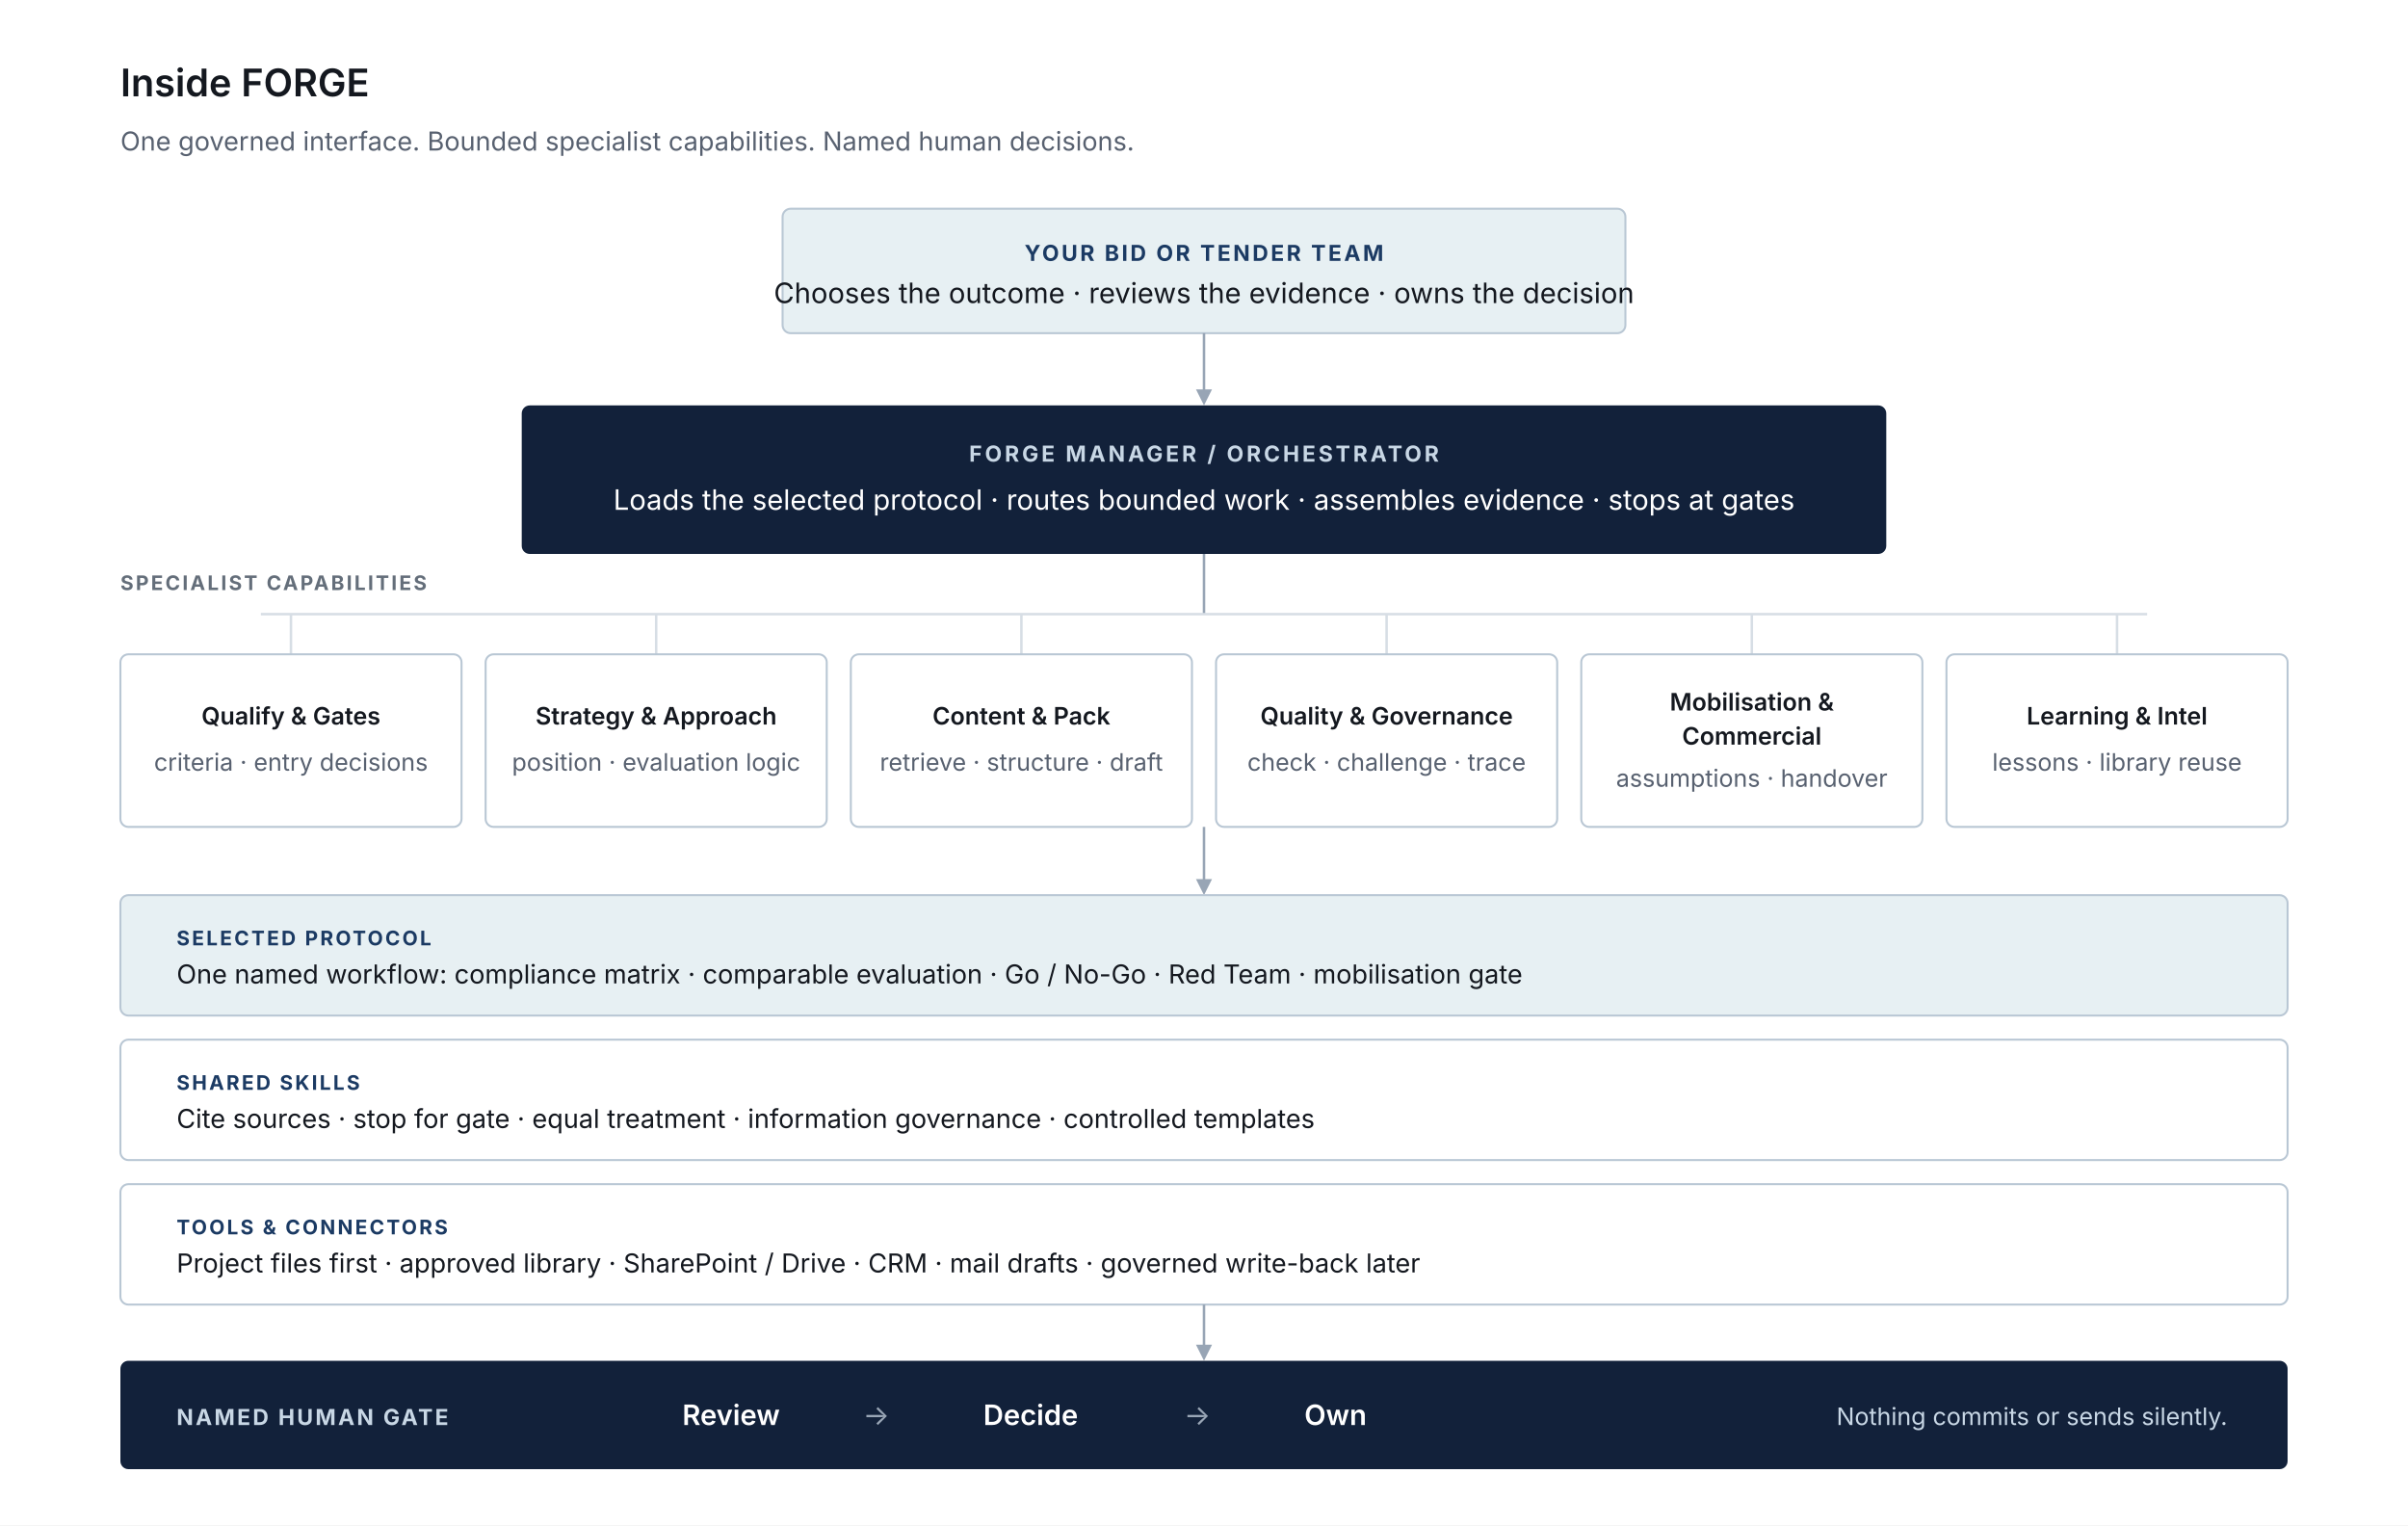
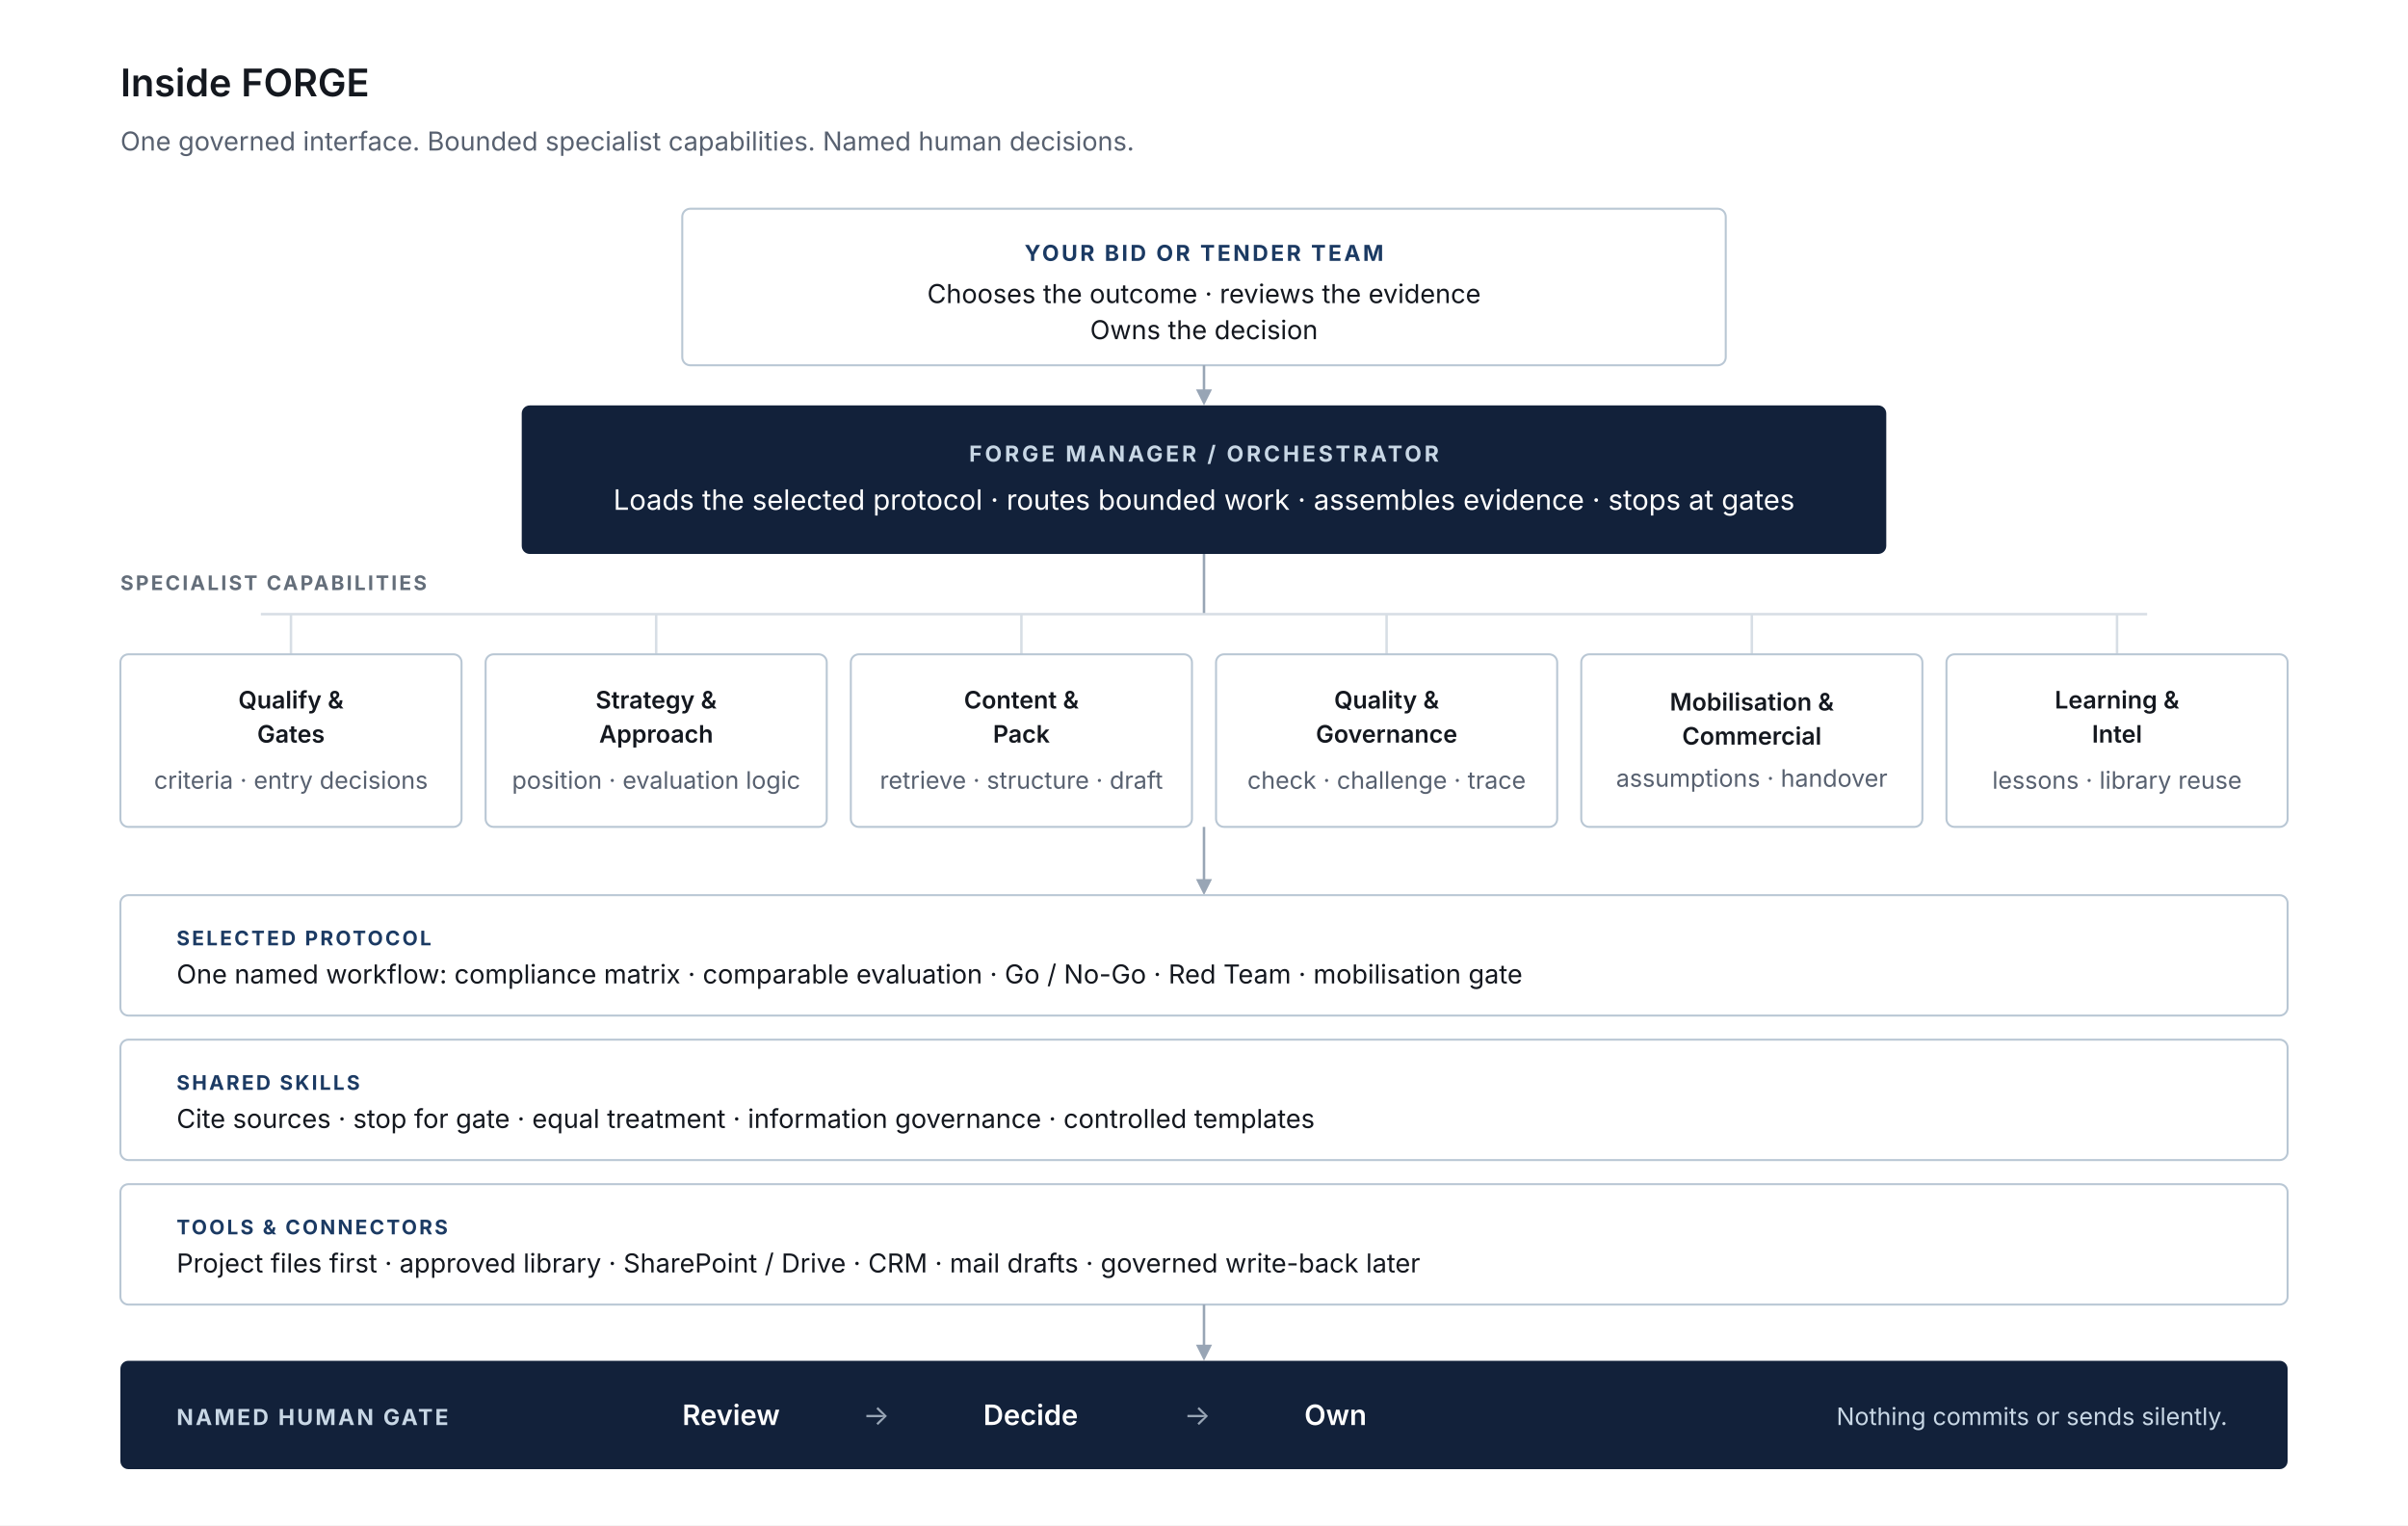
<svg xmlns="http://www.w3.org/2000/svg" viewBox="0 0 1200 760" role="img" aria-labelledby="title desc">
  <rect width="1200" height="760" fill="#FFFFFF" />
  <g font-family="Inter, -apple-system, BlinkMacSystemFont, Arial, sans-serif">
    <text x="60" y="48" font-size="19" font-weight="600" fill="#14181F">Inside FORGE</text>
    <text x="60" y="75" font-size="13" fill="#586170">One governed interface. Bounded specialist capabilities. Named human decisions.</text>
-     <rect x="390" y="104" width="420" height="62" rx="4" fill="#E7F0F3" stroke="#B9C7D4" />
+     <rect x="340" y="104" width="520" height="78" rx="4" fill="#FFFFFF" stroke="#B9C7D4" />
    <text x="600" y="130" text-anchor="middle" font-size="11" font-weight="700" letter-spacing="1.2" fill="#1B3A63">YOUR BID OR TENDER TEAM</text>
-     <text x="600" y="151" text-anchor="middle" font-size="14" fill="#14181F">Chooses the outcome · reviews the evidence · owns the decision</text>
-     <line x1="600" y1="166" x2="600" y2="198" stroke="#98A5B5" stroke-width="1.25" />
+     <text x="600" y="151" text-anchor="middle" font-size="13" fill="#14181F">Chooses the outcome · reviews the evidence</text>
+     <text x="600" y="169" text-anchor="middle" font-size="13" fill="#14181F">Owns the decision</text>
+     <line x1="600" y1="182" x2="600" y2="198" stroke="#98A5B5" stroke-width="1.25" />
    <polygon points="596,194 600,202 604,194" fill="#98A5B5" />
    <rect x="260" y="202" width="680" height="74" rx="4" fill="#12213A" />
    <text x="600" y="230" text-anchor="middle" font-size="11" font-weight="700" letter-spacing="1.4" fill="#C8D7E5">FORGE MANAGER / ORCHESTRATOR</text>
    <text x="600" y="254" text-anchor="middle" font-size="14" fill="#FFFFFF">Loads the selected protocol · routes bounded work · assembles evidence · stops at gates</text>
    <line x1="600" y1="276" x2="600" y2="306" stroke="#98A5B5" stroke-width="1.25" />
    <line x1="130" y1="306" x2="1070" y2="306" stroke="#D7DEE5" stroke-width="1.25" />
    <g stroke="#D7DEE5" stroke-width="1.25">
      <line x1="145" y1="306" x2="145" y2="326" />
      <line x1="327" y1="306" x2="327" y2="326" />
      <line x1="509" y1="306" x2="509" y2="326" />
      <line x1="691" y1="306" x2="691" y2="326" />
      <line x1="873" y1="306" x2="873" y2="326" />
      <line x1="1055" y1="306" x2="1055" y2="326" />
    </g>
    <text x="60" y="294" font-size="10" font-weight="700" letter-spacing="1.1" fill="#646E7A">SPECIALIST CAPABILITIES</text>
    <g font-size="12" text-anchor="middle">
      <g transform="translate(60,326)">
        <rect width="170" height="86" rx="4" fill="#FFFFFF" stroke="#B9C7D4" />
-         <text x="85" y="35" font-weight="600" fill="#14181F">Qualify &amp; Gates</text>
-         <text x="85" y="58" fill="#586170">criteria · entry decisions</text>
+         <text x="85" y="27" font-weight="600" fill="#14181F">Qualify &amp;</text>
+         <text x="85" y="44" font-weight="600" fill="#14181F">Gates</text>
+         <text x="85" y="67" fill="#586170">criteria · entry decisions</text>
      </g>
      <g transform="translate(242,326)">
        <rect width="170" height="86" rx="4" fill="#FFFFFF" stroke="#B9C7D4" />
-         <text x="85" y="35" font-weight="600" fill="#14181F">Strategy &amp; Approach</text>
-         <text x="85" y="58" fill="#586170">position · evaluation logic</text>
+         <text x="85" y="27" font-weight="600" fill="#14181F">Strategy &amp;</text>
+         <text x="85" y="44" font-weight="600" fill="#14181F">Approach</text>
+         <text x="85" y="67" fill="#586170">position · evaluation logic</text>
      </g>
      <g transform="translate(424,326)">
        <rect width="170" height="86" rx="4" fill="#FFFFFF" stroke="#B9C7D4" />
-         <text x="85" y="35" font-weight="600" fill="#14181F">Content &amp; Pack</text>
-         <text x="85" y="58" fill="#586170">retrieve · structure · draft</text>
+         <text x="85" y="27" font-weight="600" fill="#14181F">Content &amp;</text>
+         <text x="85" y="44" font-weight="600" fill="#14181F">Pack</text>
+         <text x="85" y="67" fill="#586170">retrieve · structure · draft</text>
      </g>
      <g transform="translate(606,326)">
        <rect width="170" height="86" rx="4" fill="#FFFFFF" stroke="#B9C7D4" />
-         <text x="85" y="35" font-weight="600" fill="#14181F">Quality &amp; Governance</text>
-         <text x="85" y="58" fill="#586170">check · challenge · trace</text>
+         <text x="85" y="27" font-weight="600" fill="#14181F">Quality &amp;</text>
+         <text x="85" y="44" font-weight="600" fill="#14181F">Governance</text>
+         <text x="85" y="67" fill="#586170">check · challenge · trace</text>
      </g>
      <g transform="translate(788,326)">
        <rect width="170" height="86" rx="4" fill="#FFFFFF" stroke="#B9C7D4" />
        <text x="85" y="28" font-weight="600" fill="#14181F">Mobilisation &amp;</text>
        <text x="85" y="45" font-weight="600" fill="#14181F">Commercial</text>
        <text x="85" y="66" fill="#586170">assumptions · handover</text>
      </g>
      <g transform="translate(970,326)">
        <rect width="170" height="86" rx="4" fill="#FFFFFF" stroke="#B9C7D4" />
-         <text x="85" y="35" font-weight="600" fill="#14181F">Learning &amp; Intel</text>
-         <text x="85" y="58" fill="#586170">lessons · library reuse</text>
+         <text x="85" y="27" font-weight="600" fill="#14181F">Learning &amp;</text>
+         <text x="85" y="44" font-weight="600" fill="#14181F">Intel</text>
+         <text x="85" y="67" fill="#586170">lessons · library reuse</text>
      </g>
    </g>
    <line x1="600" y1="412" x2="600" y2="442" stroke="#98A5B5" stroke-width="1.25" />
    <polygon points="596,438 600,446 604,438" fill="#98A5B5" />
    <g>
-       <rect x="60" y="446" width="1080" height="60" rx="4" fill="#E7F0F3" stroke="#B9C7D4" />
+       <rect x="60" y="446" width="1080" height="60" rx="4" fill="#FFFFFF" stroke="#B9C7D4" />
      <text x="88" y="471" font-size="10" font-weight="700" letter-spacing="1.1" fill="#1B3A63">SELECTED PROTOCOL</text>
      <text x="88" y="490" font-size="13" fill="#14181F">One named workflow: compliance matrix · comparable evaluation · Go / No-Go · Red Team · mobilisation gate</text>
      <rect x="60" y="518" width="1080" height="60" rx="4" fill="#FFFFFF" stroke="#B9C7D4" />
      <text x="88" y="543" font-size="10" font-weight="700" letter-spacing="1.1" fill="#1B3A63">SHARED SKILLS</text>
      <text x="88" y="562" font-size="13" fill="#14181F">Cite sources · stop for gate · equal treatment · information governance · controlled templates</text>
      <rect x="60" y="590" width="1080" height="60" rx="4" fill="#FFFFFF" stroke="#B9C7D4" />
      <text x="88" y="615" font-size="10" font-weight="700" letter-spacing="1.1" fill="#1B3A63">TOOLS &amp; CONNECTORS</text>
      <text x="88" y="634" font-size="13" fill="#14181F">Project files first · approved library · SharePoint / Drive · CRM · mail drafts · governed write-back later</text>
    </g>
    <line x1="600" y1="650" x2="600" y2="674" stroke="#98A5B5" stroke-width="1.25" />
    <polygon points="596,670 600,678 604,670" fill="#98A5B5" />
    <rect x="60" y="678" width="1080" height="54" rx="4" fill="#12213A" />
    <text x="88" y="710" font-size="11" font-weight="700" letter-spacing="1.1" fill="#C8D7E5">NAMED HUMAN GATE</text>
    <text x="340" y="710" font-size="14" font-weight="600" fill="#FFFFFF">Review</text>
    <text x="430" y="710" font-size="14" fill="#98A5B5">→</text>
    <text x="490" y="710" font-size="14" font-weight="600" fill="#FFFFFF">Decide</text>
    <text x="590" y="710" font-size="14" fill="#98A5B5">→</text>
    <text x="650" y="710" font-size="14" font-weight="600" fill="#FFFFFF">Own</text>
    <text x="1110" y="710" text-anchor="end" font-size="12" fill="#C8D7E5">Nothing commits or sends silently.</text>
  </g>
</svg>
